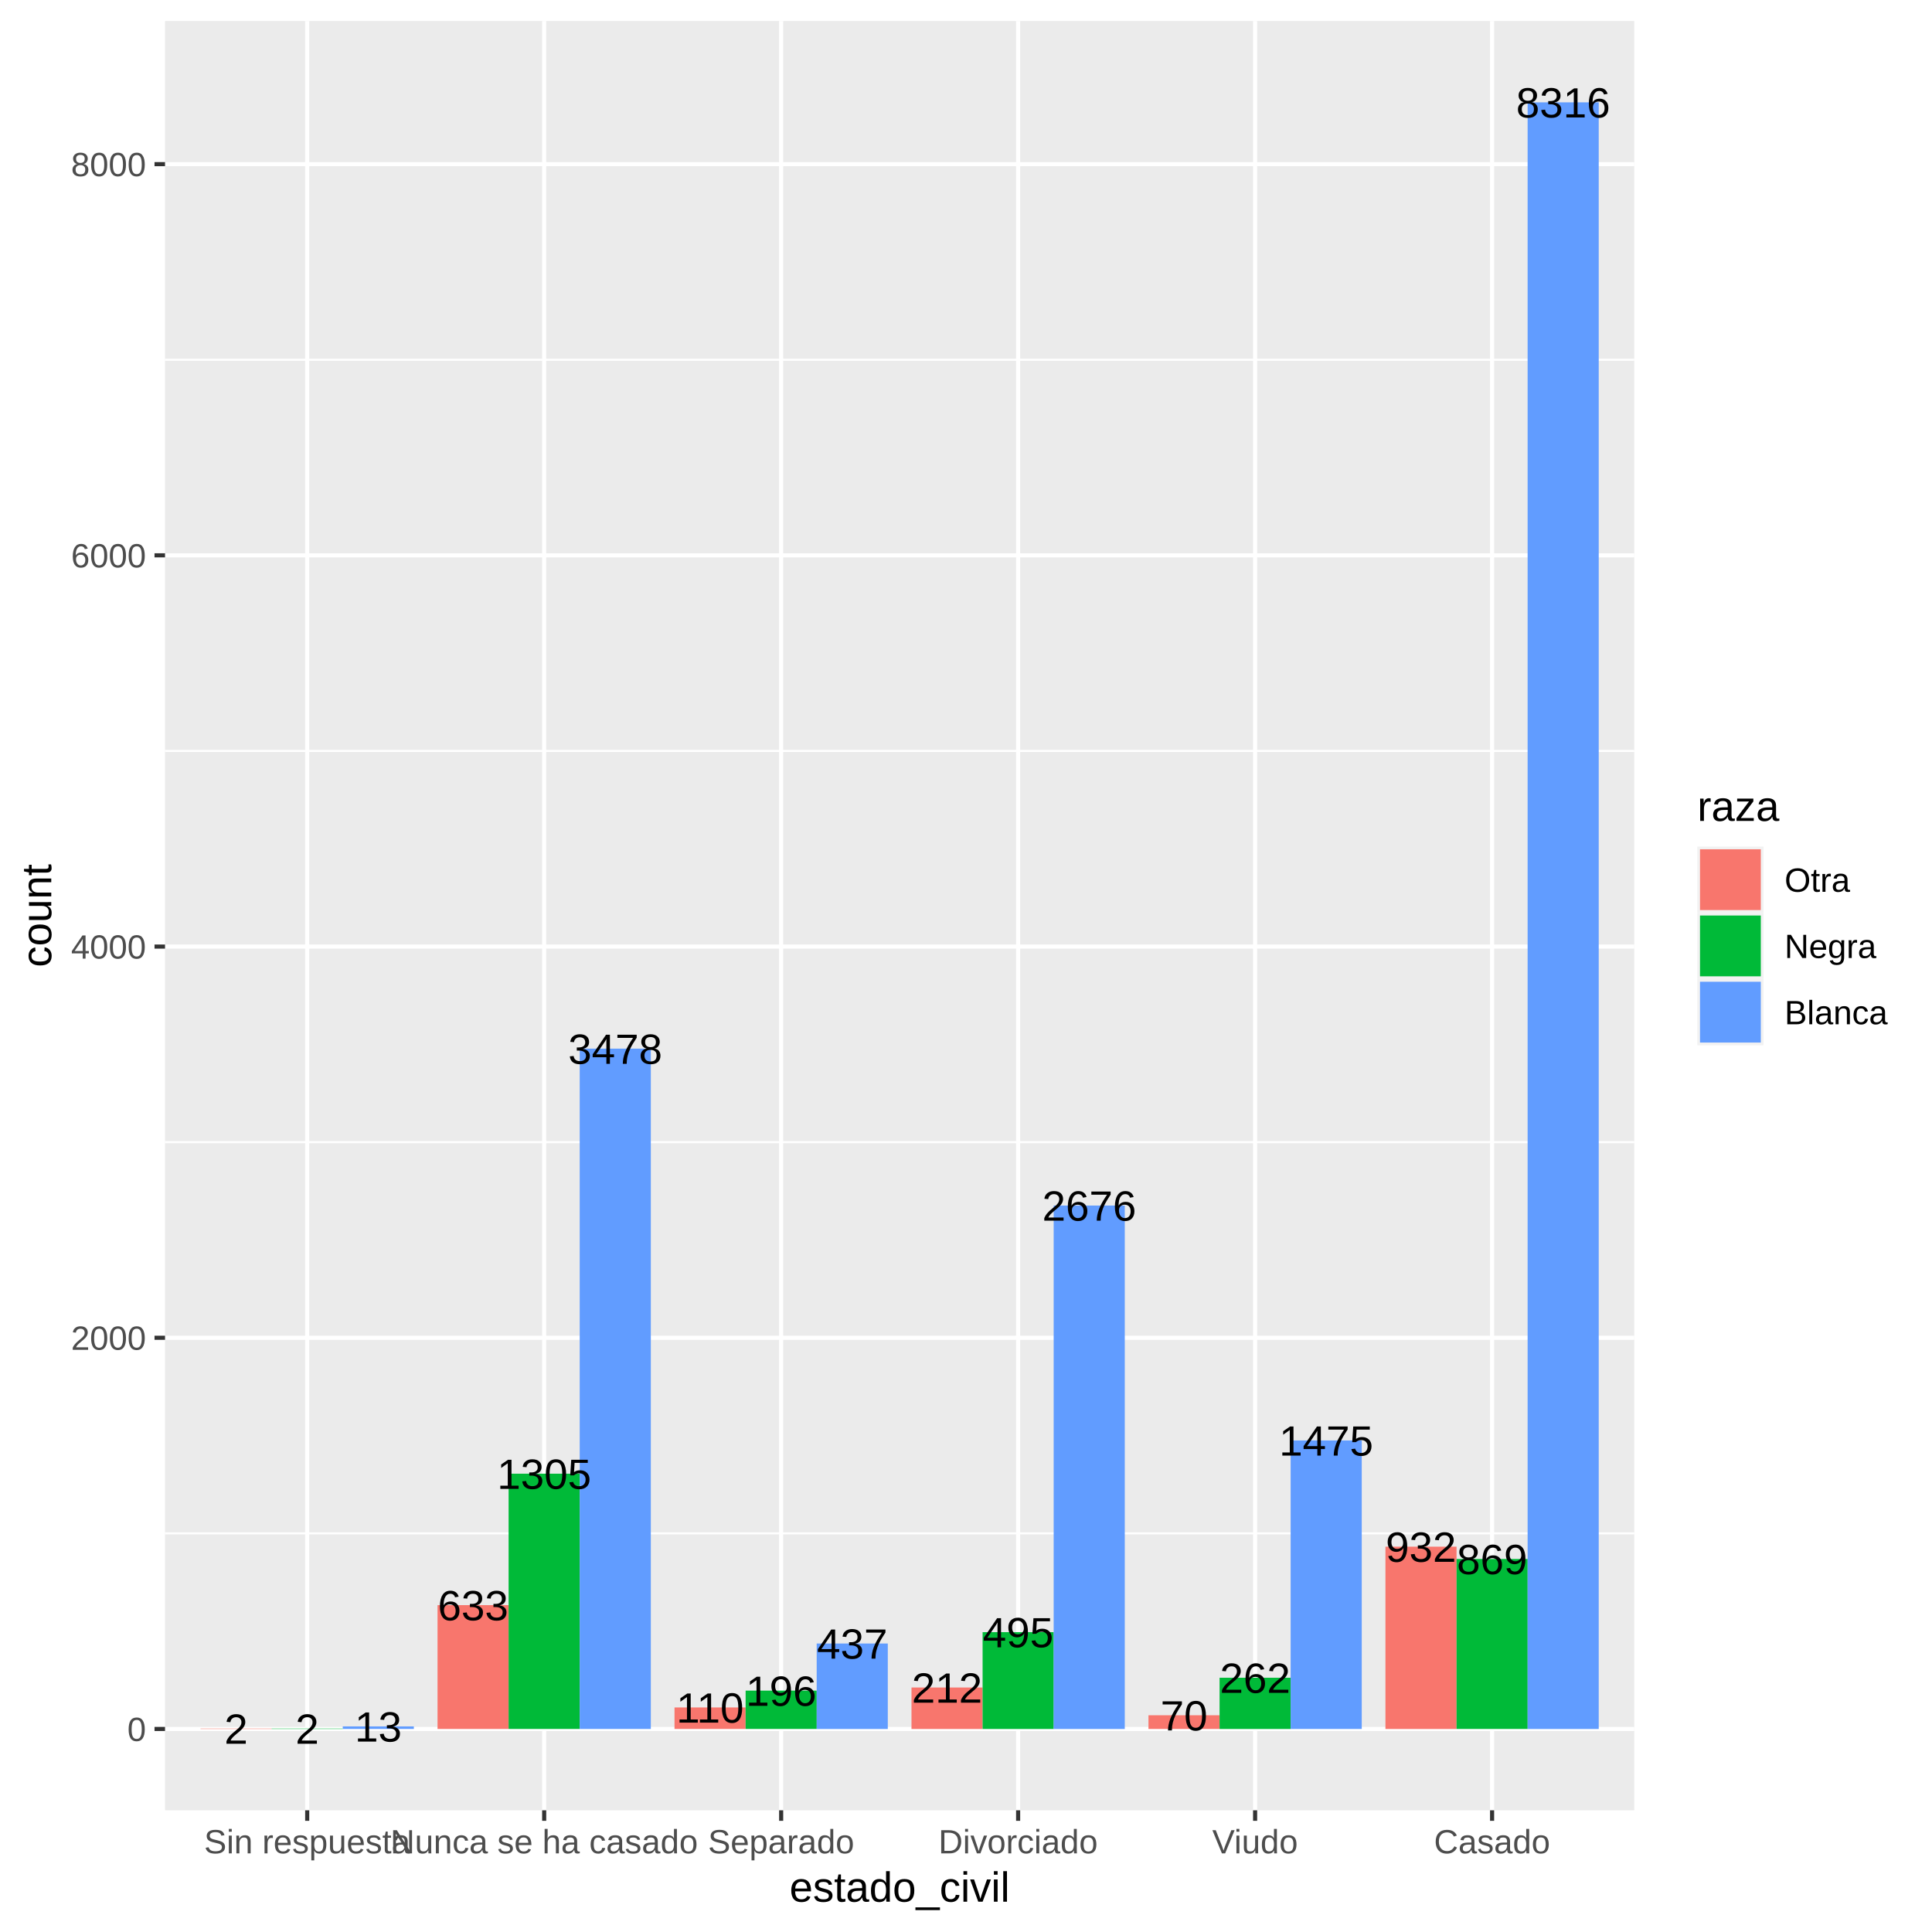
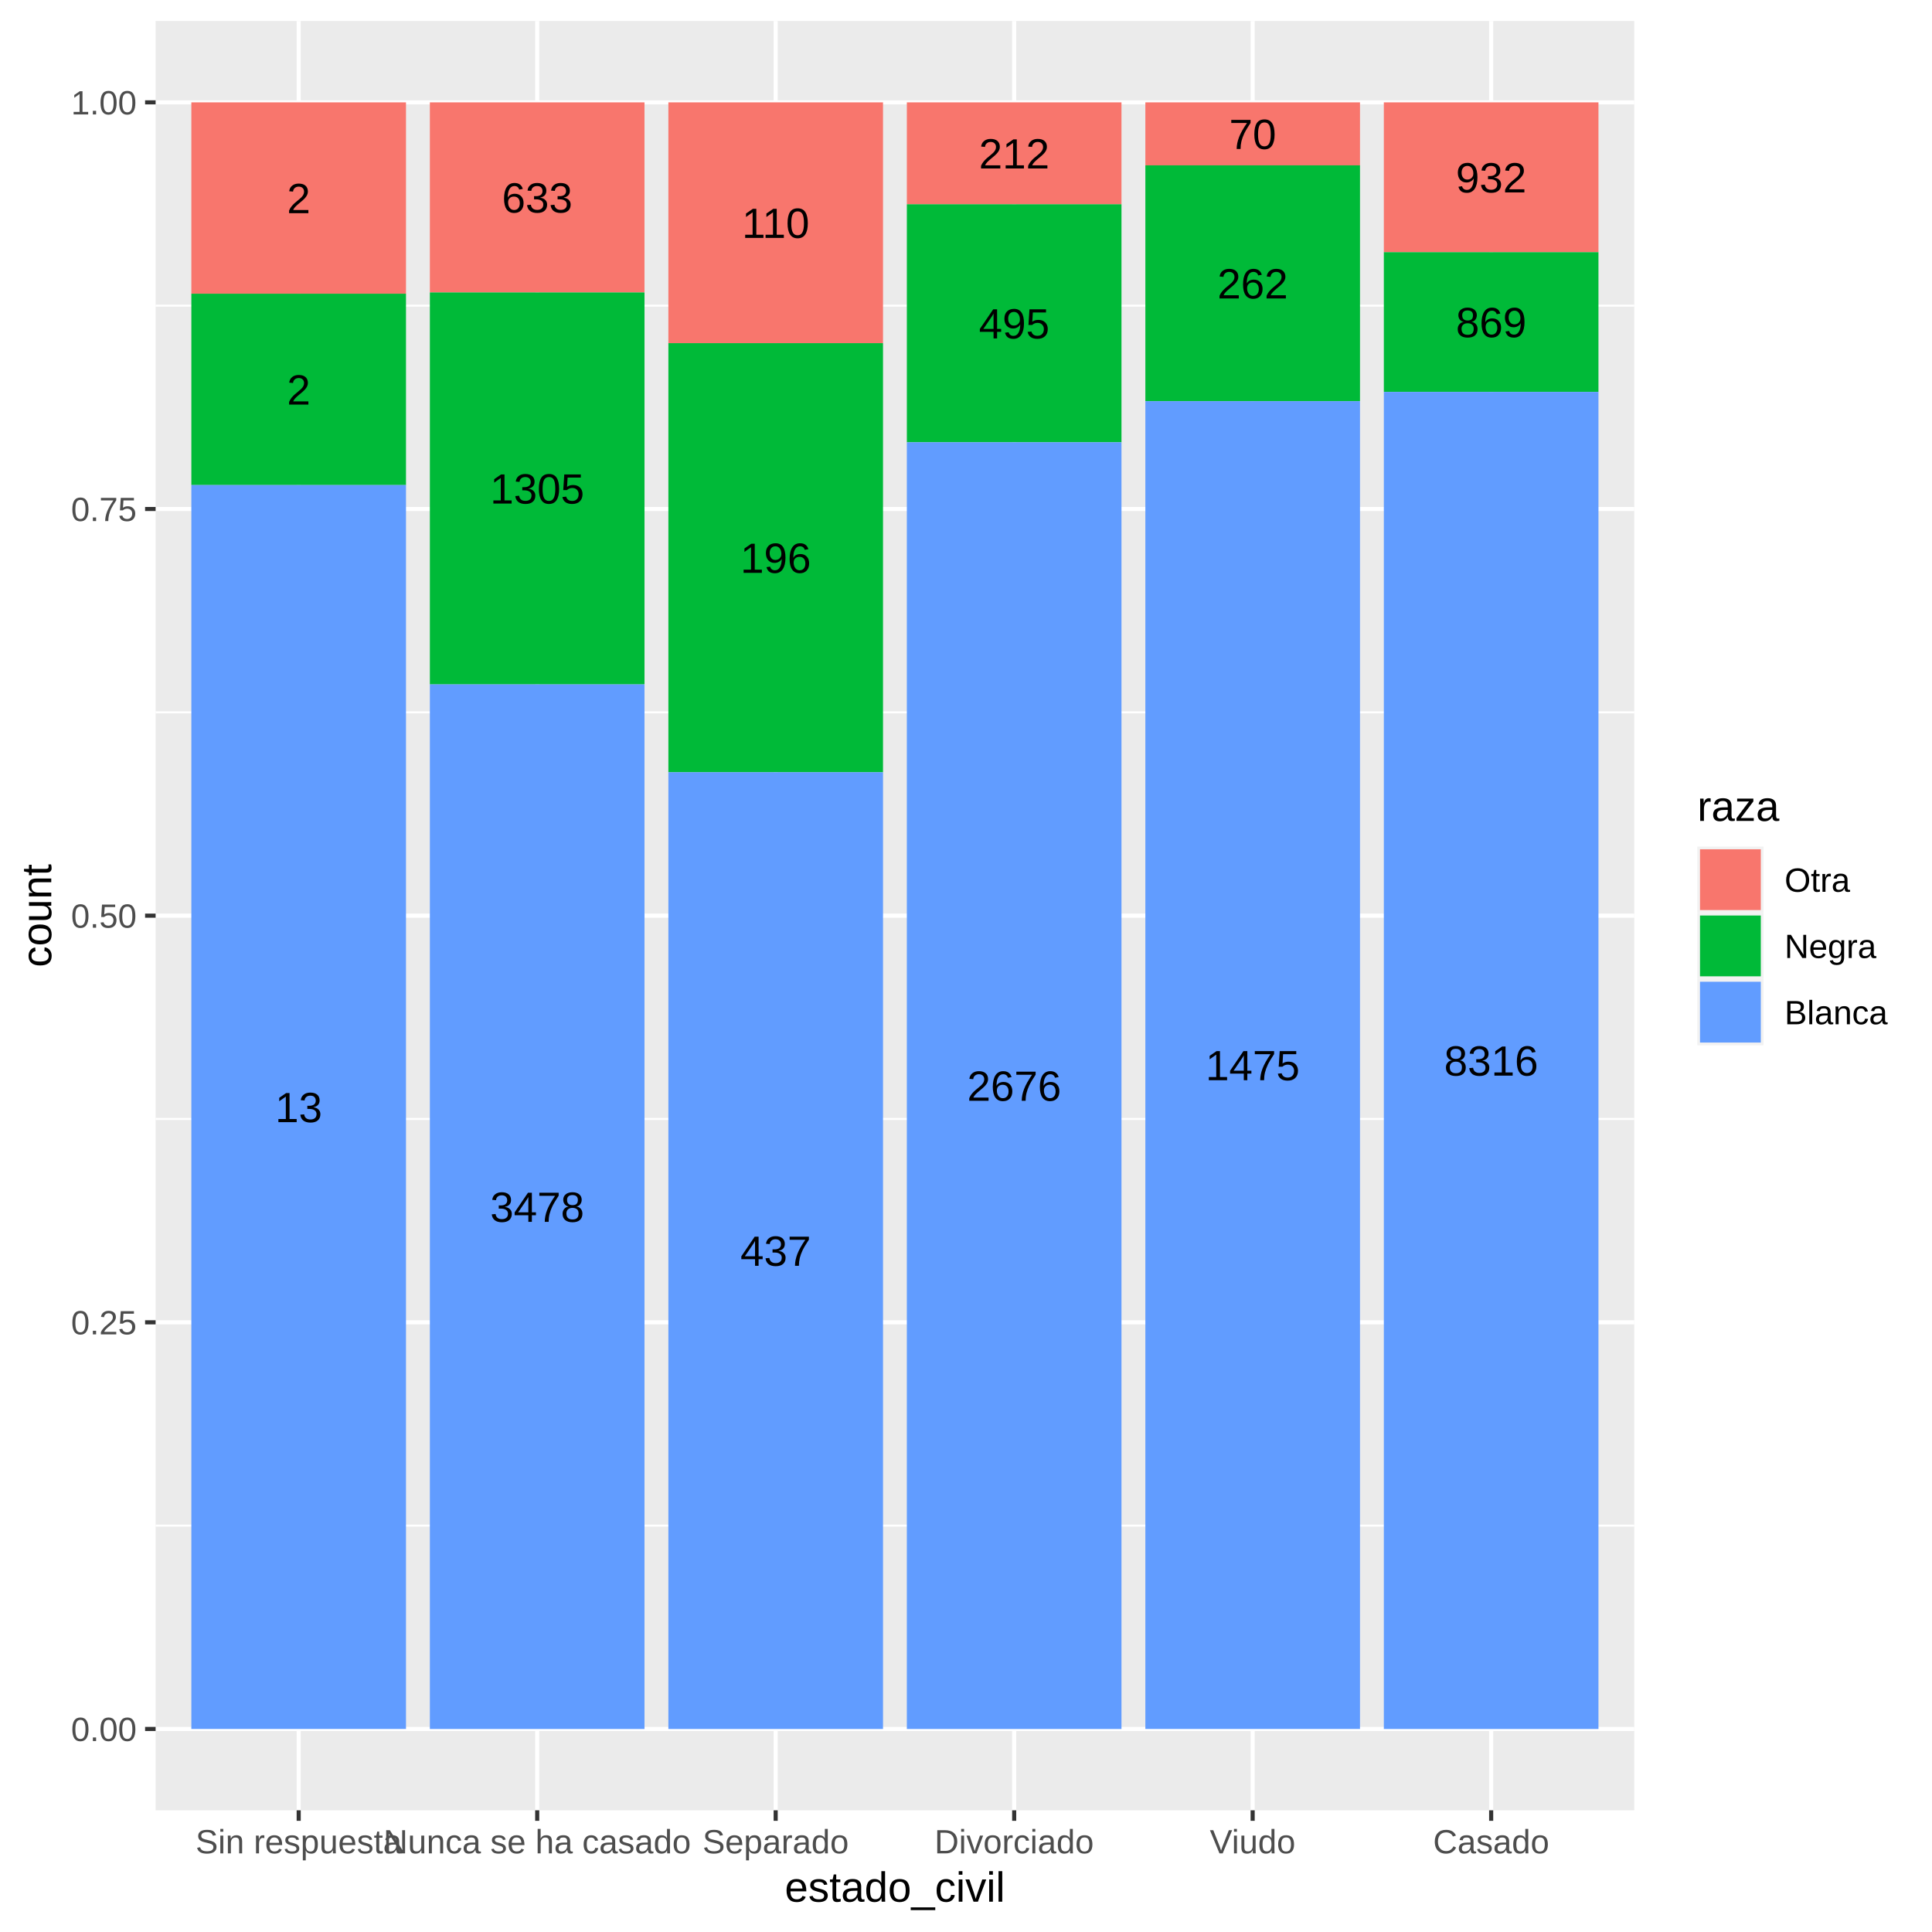
<svg xmlns="http://www.w3.org/2000/svg" class="svglite" width="504.00pt" height="504.00pt" viewBox="0 0 504.00 504.00">
  <defs>
    <style type="text/css">
    .svglite line, .svglite polyline, .svglite polygon, .svglite path, .svglite rect, .svglite circle {
      fill: none;
      stroke: #000000;
      stroke-linecap: round;
      stroke-linejoin: round;
      stroke-miterlimit: 10.00;
    }
  </style>
  </defs>
  <rect width="100%" height="100%" style="stroke: none; fill: #FFFFFF;" />
  <defs>
    <clipPath id="cpMC4wMHw1MDQuMDB8MC4wMHw1MDQuMDA=">
      <rect x="0.00" y="0.00" width="504.00" height="504.00" />
    </clipPath>
  </defs>
  <g clip-path="url(#cpMC4wMHw1MDQuMDB8MC4wMHw1MDQuMDA=)">
    <rect x="0.00" y="0.00" width="504.00" height="504.00" style="stroke-width: 1.07; stroke: #FFFFFF; fill: #FFFFFF;" />
  </g>
  <defs>
-     <clipPath id="cpNDMuMDV8NDI2LjMzfDUuNDh8NDcyLjI1">
-       <rect x="43.05" y="5.48" width="383.28" height="466.77" />
+     <clipPath id="cpNDAuNTl8NDI2LjMzfDUuNDh8NDcyLjI1">
+       <rect x="40.59" y="5.48" width="385.74" height="466.77" />
    </clipPath>
  </defs>
-   <g clip-path="url(#cpNDMuMDV8NDI2LjMzfDUuNDh8NDcyLjI1)">
-     <rect x="43.05" y="5.48" width="383.28" height="466.77" style="stroke-width: 1.07; stroke: none; fill: #EBEBEB;" />
-     <polyline points="43.05,400.01 426.33,400.01 " style="stroke-width: 0.53; stroke: #FFFFFF; stroke-linecap: butt;" />
-     <polyline points="43.05,297.95 426.33,297.95 " style="stroke-width: 0.53; stroke: #FFFFFF; stroke-linecap: butt;" />
-     <polyline points="43.05,195.90 426.33,195.90 " style="stroke-width: 0.53; stroke: #FFFFFF; stroke-linecap: butt;" />
-     <polyline points="43.05,93.85 426.33,93.85 " style="stroke-width: 0.53; stroke: #FFFFFF; stroke-linecap: butt;" />
-     <polyline points="43.05,451.03 426.33,451.03 " style="stroke-width: 1.07; stroke: #FFFFFF; stroke-linecap: butt;" />
-     <polyline points="43.05,348.98 426.33,348.98 " style="stroke-width: 1.07; stroke: #FFFFFF; stroke-linecap: butt;" />
-     <polyline points="43.05,246.93 426.33,246.93 " style="stroke-width: 1.07; stroke: #FFFFFF; stroke-linecap: butt;" />
-     <polyline points="43.05,144.87 426.33,144.87 " style="stroke-width: 1.07; stroke: #FFFFFF; stroke-linecap: butt;" />
-     <polyline points="43.05,42.82 426.33,42.82 " style="stroke-width: 1.07; stroke: #FFFFFF; stroke-linecap: butt;" />
-     <polyline points="80.14,472.25 80.14,5.48 " style="stroke-width: 1.07; stroke: #FFFFFF; stroke-linecap: butt;" />
-     <polyline points="141.96,472.25 141.96,5.48 " style="stroke-width: 1.07; stroke: #FFFFFF; stroke-linecap: butt;" />
-     <polyline points="203.78,472.25 203.78,5.48 " style="stroke-width: 1.07; stroke: #FFFFFF; stroke-linecap: butt;" />
-     <polyline points="265.60,472.25 265.60,5.48 " style="stroke-width: 1.07; stroke: #FFFFFF; stroke-linecap: butt;" />
-     <polyline points="327.42,472.25 327.42,5.48 " style="stroke-width: 1.07; stroke: #FFFFFF; stroke-linecap: butt;" />
-     <polyline points="389.24,472.25 389.24,5.48 " style="stroke-width: 1.07; stroke: #FFFFFF; stroke-linecap: butt;" />
-     <rect x="52.32" y="450.93" width="18.55" height="0.10" style="stroke-width: 1.07; stroke: none; stroke-linecap: square; stroke-linejoin: miter; fill: #F8766D;" />
-     <rect x="70.86" y="450.93" width="18.55" height="0.10" style="stroke-width: 1.07; stroke: none; stroke-linecap: square; stroke-linejoin: miter; fill: #00BA38;" />
-     <rect x="89.41" y="450.37" width="18.55" height="0.66" style="stroke-width: 1.07; stroke: none; stroke-linecap: square; stroke-linejoin: miter; fill: #619CFF;" />
-     <rect x="114.14" y="418.73" width="18.55" height="32.30" style="stroke-width: 1.07; stroke: none; stroke-linecap: square; stroke-linejoin: miter; fill: #F8766D;" />
-     <rect x="132.68" y="384.44" width="18.55" height="66.59" style="stroke-width: 1.07; stroke: none; stroke-linecap: square; stroke-linejoin: miter; fill: #00BA38;" />
-     <rect x="151.23" y="273.56" width="18.55" height="177.47" style="stroke-width: 1.07; stroke: none; stroke-linecap: square; stroke-linejoin: miter; fill: #619CFF;" />
-     <rect x="175.96" y="445.42" width="18.55" height="5.61" style="stroke-width: 1.07; stroke: none; stroke-linecap: square; stroke-linejoin: miter; fill: #F8766D;" />
-     <rect x="194.51" y="441.03" width="18.55" height="10.00" style="stroke-width: 1.07; stroke: none; stroke-linecap: square; stroke-linejoin: miter; fill: #00BA38;" />
-     <rect x="213.05" y="428.74" width="18.55" height="22.30" style="stroke-width: 1.07; stroke: none; stroke-linecap: square; stroke-linejoin: miter; fill: #619CFF;" />
-     <rect x="237.78" y="440.22" width="18.55" height="10.82" style="stroke-width: 1.07; stroke: none; stroke-linecap: square; stroke-linejoin: miter; fill: #F8766D;" />
-     <rect x="256.33" y="425.78" width="18.55" height="25.26" style="stroke-width: 1.07; stroke: none; stroke-linecap: square; stroke-linejoin: miter; fill: #00BA38;" />
-     <rect x="274.87" y="314.49" width="18.55" height="136.55" style="stroke-width: 1.07; stroke: none; stroke-linecap: square; stroke-linejoin: miter; fill: #619CFF;" />
-     <rect x="299.60" y="447.46" width="18.55" height="3.57" style="stroke-width: 1.07; stroke: none; stroke-linecap: square; stroke-linejoin: miter; fill: #F8766D;" />
-     <rect x="318.15" y="437.67" width="18.55" height="13.37" style="stroke-width: 1.07; stroke: none; stroke-linecap: square; stroke-linejoin: miter; fill: #00BA38;" />
-     <rect x="336.69" y="375.77" width="18.55" height="75.26" style="stroke-width: 1.07; stroke: none; stroke-linecap: square; stroke-linejoin: miter; fill: #619CFF;" />
-     <rect x="361.42" y="403.48" width="18.55" height="47.56" style="stroke-width: 1.07; stroke: none; stroke-linecap: square; stroke-linejoin: miter; fill: #F8766D;" />
-     <rect x="379.97" y="406.69" width="18.55" height="44.34" style="stroke-width: 1.07; stroke: none; stroke-linecap: square; stroke-linejoin: miter; fill: #00BA38;" />
-     <rect x="398.51" y="26.70" width="18.55" height="424.34" style="stroke-width: 1.07; stroke: none; stroke-linecap: square; stroke-linejoin: miter; fill: #619CFF;" />
-     <text x="61.59" y="454.89" text-anchor="middle" style="font-size: 11.04px; font-family: Arial;" textLength="6.13px" lengthAdjust="spacingAndGlyphs">2</text>
-     <text x="80.14" y="454.89" text-anchor="middle" style="font-size: 11.04px; font-family: Arial;" textLength="6.13px" lengthAdjust="spacingAndGlyphs">2</text>
-     <text x="98.68" y="454.33" text-anchor="middle" style="font-size: 11.04px; font-family: Arial;" textLength="12.27px" lengthAdjust="spacingAndGlyphs">13</text>
-     <text x="123.41" y="422.69" text-anchor="middle" style="font-size: 11.04px; font-family: Arial;" textLength="18.40px" lengthAdjust="spacingAndGlyphs">633</text>
-     <text x="141.96" y="388.40" text-anchor="middle" style="font-size: 11.04px; font-family: Arial;" textLength="24.54px" lengthAdjust="spacingAndGlyphs">1305</text>
-     <text x="160.50" y="277.52" text-anchor="middle" style="font-size: 11.04px; font-family: Arial;" textLength="24.54px" lengthAdjust="spacingAndGlyphs">3478</text>
-     <text x="185.23" y="449.38" text-anchor="middle" style="font-size: 11.04px; font-family: Arial;" textLength="18.40px" lengthAdjust="spacingAndGlyphs">110</text>
-     <text x="203.78" y="444.99" text-anchor="middle" style="font-size: 11.04px; font-family: Arial;" textLength="18.40px" lengthAdjust="spacingAndGlyphs">196</text>
-     <text x="222.32" y="432.69" text-anchor="middle" style="font-size: 11.04px; font-family: Arial;" textLength="18.40px" lengthAdjust="spacingAndGlyphs">437</text>
-     <text x="247.05" y="444.17" text-anchor="middle" style="font-size: 11.04px; font-family: Arial;" textLength="18.40px" lengthAdjust="spacingAndGlyphs">212</text>
-     <text x="265.60" y="429.73" text-anchor="middle" style="font-size: 11.04px; font-family: Arial;" textLength="18.40px" lengthAdjust="spacingAndGlyphs">495</text>
-     <text x="284.14" y="318.44" text-anchor="middle" style="font-size: 11.04px; font-family: Arial;" textLength="24.54px" lengthAdjust="spacingAndGlyphs">2676</text>
-     <text x="308.87" y="451.42" text-anchor="middle" style="font-size: 11.04px; font-family: Arial;" textLength="12.27px" lengthAdjust="spacingAndGlyphs">70</text>
-     <text x="327.42" y="441.62" text-anchor="middle" style="font-size: 11.04px; font-family: Arial;" textLength="18.40px" lengthAdjust="spacingAndGlyphs">262</text>
-     <text x="345.96" y="379.73" text-anchor="middle" style="font-size: 11.04px; font-family: Arial;" textLength="24.54px" lengthAdjust="spacingAndGlyphs">1475</text>
-     <text x="370.69" y="407.43" text-anchor="middle" style="font-size: 11.04px; font-family: Arial;" textLength="18.40px" lengthAdjust="spacingAndGlyphs">932</text>
-     <text x="389.24" y="410.65" text-anchor="middle" style="font-size: 11.04px; font-family: Arial;" textLength="18.40px" lengthAdjust="spacingAndGlyphs">869</text>
-     <text x="407.78" y="30.65" text-anchor="middle" style="font-size: 11.04px; font-family: Arial;" textLength="24.54px" lengthAdjust="spacingAndGlyphs">8316</text>
+   <g clip-path="url(#cpNDAuNTl8NDI2LjMzfDUuNDh8NDcyLjI1)">
+     <rect x="40.59" y="5.48" width="385.74" height="466.77" style="stroke-width: 1.07; stroke: none; fill: #EBEBEB;" />
+     <polyline points="40.59,397.99 426.33,397.99 " style="stroke-width: 0.53; stroke: #FFFFFF; stroke-linecap: butt;" />
+     <polyline points="40.59,291.91 426.33,291.91 " style="stroke-width: 0.53; stroke: #FFFFFF; stroke-linecap: butt;" />
+     <polyline points="40.59,185.82 426.33,185.82 " style="stroke-width: 0.53; stroke: #FFFFFF; stroke-linecap: butt;" />
+     <polyline points="40.59,79.74 426.33,79.74 " style="stroke-width: 0.53; stroke: #FFFFFF; stroke-linecap: butt;" />
+     <polyline points="40.59,451.03 426.33,451.03 " style="stroke-width: 1.07; stroke: #FFFFFF; stroke-linecap: butt;" />
+     <polyline points="40.59,344.95 426.33,344.95 " style="stroke-width: 1.07; stroke: #FFFFFF; stroke-linecap: butt;" />
+     <polyline points="40.59,238.87 426.33,238.87 " style="stroke-width: 1.07; stroke: #FFFFFF; stroke-linecap: butt;" />
+     <polyline points="40.59,132.78 426.33,132.78 " style="stroke-width: 1.07; stroke: #FFFFFF; stroke-linecap: butt;" />
+     <polyline points="40.59,26.70 426.33,26.70 " style="stroke-width: 1.07; stroke: #FFFFFF; stroke-linecap: butt;" />
+     <polyline points="77.92,472.25 77.92,5.48 " style="stroke-width: 1.07; stroke: #FFFFFF; stroke-linecap: butt;" />
+     <polyline points="140.14,472.25 140.14,5.48 " style="stroke-width: 1.07; stroke: #FFFFFF; stroke-linecap: butt;" />
+     <polyline points="202.35,472.25 202.35,5.48 " style="stroke-width: 1.07; stroke: #FFFFFF; stroke-linecap: butt;" />
+     <polyline points="264.57,472.25 264.57,5.48 " style="stroke-width: 1.07; stroke: #FFFFFF; stroke-linecap: butt;" />
+     <polyline points="326.78,472.25 326.78,5.48 " style="stroke-width: 1.07; stroke: #FFFFFF; stroke-linecap: butt;" />
+     <polyline points="389.00,472.25 389.00,5.48 " style="stroke-width: 1.07; stroke: #FFFFFF; stroke-linecap: butt;" />
+     <rect x="49.92" y="26.70" width="55.99" height="49.92" style="stroke-width: 1.07; stroke: none; stroke-linecap: square; stroke-linejoin: miter; fill: #F8766D;" />
+     <rect x="49.92" y="76.62" width="55.99" height="49.92" style="stroke-width: 1.07; stroke: none; stroke-linecap: square; stroke-linejoin: miter; fill: #00BA38;" />
+     <rect x="49.92" y="126.54" width="55.99" height="324.49" style="stroke-width: 1.07; stroke: none; stroke-linecap: square; stroke-linejoin: miter; fill: #619CFF;" />
+     <rect x="112.14" y="26.70" width="55.99" height="49.59" style="stroke-width: 1.07; stroke: none; stroke-linecap: square; stroke-linejoin: miter; fill: #F8766D;" />
+     <rect x="112.14" y="76.29" width="55.99" height="102.25" style="stroke-width: 1.07; stroke: none; stroke-linecap: square; stroke-linejoin: miter; fill: #00BA38;" />
+     <rect x="112.14" y="178.54" width="55.99" height="272.50" style="stroke-width: 1.07; stroke: none; stroke-linecap: square; stroke-linejoin: miter; fill: #619CFF;" />
+     <rect x="174.36" y="26.70" width="55.99" height="62.82" style="stroke-width: 1.07; stroke: none; stroke-linecap: square; stroke-linejoin: miter; fill: #F8766D;" />
+     <rect x="174.36" y="89.52" width="55.99" height="111.94" style="stroke-width: 1.07; stroke: none; stroke-linecap: square; stroke-linejoin: miter; fill: #00BA38;" />
+     <rect x="174.36" y="201.46" width="55.99" height="249.58" style="stroke-width: 1.07; stroke: none; stroke-linecap: square; stroke-linejoin: miter; fill: #619CFF;" />
+     <rect x="236.57" y="26.70" width="55.99" height="26.59" style="stroke-width: 1.07; stroke: none; stroke-linecap: square; stroke-linejoin: miter; fill: #F8766D;" />
+     <rect x="236.57" y="53.29" width="55.99" height="62.09" style="stroke-width: 1.07; stroke: none; stroke-linecap: square; stroke-linejoin: miter; fill: #00BA38;" />
+     <rect x="236.57" y="115.38" width="55.99" height="335.66" style="stroke-width: 1.07; stroke: none; stroke-linecap: square; stroke-linejoin: miter; fill: #619CFF;" />
+     <rect x="298.79" y="26.70" width="55.99" height="16.44" style="stroke-width: 1.07; stroke: none; stroke-linecap: square; stroke-linejoin: miter; fill: #F8766D;" />
+     <rect x="298.79" y="43.13" width="55.99" height="61.53" style="stroke-width: 1.07; stroke: none; stroke-linecap: square; stroke-linejoin: miter; fill: #00BA38;" />
+     <rect x="298.79" y="104.66" width="55.99" height="346.37" style="stroke-width: 1.07; stroke: none; stroke-linecap: square; stroke-linejoin: miter; fill: #619CFF;" />
+     <rect x="361.00" y="26.70" width="55.99" height="39.09" style="stroke-width: 1.07; stroke: none; stroke-linecap: square; stroke-linejoin: miter; fill: #F8766D;" />
+     <rect x="361.00" y="65.79" width="55.99" height="36.45" style="stroke-width: 1.07; stroke: none; stroke-linecap: square; stroke-linejoin: miter; fill: #00BA38;" />
+     <rect x="361.00" y="102.24" width="55.99" height="348.80" style="stroke-width: 1.07; stroke: none; stroke-linecap: square; stroke-linejoin: miter; fill: #619CFF;" />
+     <text x="77.92" y="55.61" text-anchor="middle" style="font-size: 11.04px; font-family: Arial;" textLength="6.13px" lengthAdjust="spacingAndGlyphs">2</text>
+     <text x="77.92" y="105.54" text-anchor="middle" style="font-size: 11.04px; font-family: Arial;" textLength="6.13px" lengthAdjust="spacingAndGlyphs">2</text>
+     <text x="77.92" y="292.74" text-anchor="middle" style="font-size: 11.04px; font-family: Arial;" textLength="12.27px" lengthAdjust="spacingAndGlyphs">13</text>
+     <text x="140.14" y="55.45" text-anchor="middle" style="font-size: 11.04px; font-family: Arial;" textLength="18.40px" lengthAdjust="spacingAndGlyphs">633</text>
+     <text x="140.14" y="131.37" text-anchor="middle" style="font-size: 11.04px; font-family: Arial;" textLength="24.54px" lengthAdjust="spacingAndGlyphs">1305</text>
+     <text x="140.14" y="318.74" text-anchor="middle" style="font-size: 11.04px; font-family: Arial;" textLength="24.54px" lengthAdjust="spacingAndGlyphs">3478</text>
+     <text x="202.35" y="62.06" text-anchor="middle" style="font-size: 11.04px; font-family: Arial;" textLength="18.40px" lengthAdjust="spacingAndGlyphs">110</text>
+     <text x="202.35" y="149.44" text-anchor="middle" style="font-size: 11.04px; font-family: Arial;" textLength="18.40px" lengthAdjust="spacingAndGlyphs">196</text>
+     <text x="202.35" y="330.20" text-anchor="middle" style="font-size: 11.04px; font-family: Arial;" textLength="18.40px" lengthAdjust="spacingAndGlyphs">437</text>
+     <text x="264.57" y="43.95" text-anchor="middle" style="font-size: 11.04px; font-family: Arial;" textLength="18.40px" lengthAdjust="spacingAndGlyphs">212</text>
+     <text x="264.57" y="88.29" text-anchor="middle" style="font-size: 11.04px; font-family: Arial;" textLength="18.40px" lengthAdjust="spacingAndGlyphs">495</text>
+     <text x="264.57" y="287.16" text-anchor="middle" style="font-size: 11.04px; font-family: Arial;" textLength="24.54px" lengthAdjust="spacingAndGlyphs">2676</text>
+     <text x="326.78" y="38.87" text-anchor="middle" style="font-size: 11.04px; font-family: Arial;" textLength="12.27px" lengthAdjust="spacingAndGlyphs">70</text>
+     <text x="326.78" y="77.85" text-anchor="middle" style="font-size: 11.04px; font-family: Arial;" textLength="18.40px" lengthAdjust="spacingAndGlyphs">262</text>
+     <text x="326.78" y="281.80" text-anchor="middle" style="font-size: 11.04px; font-family: Arial;" textLength="24.54px" lengthAdjust="spacingAndGlyphs">1475</text>
+     <text x="389.00" y="50.20" text-anchor="middle" style="font-size: 11.04px; font-family: Arial;" textLength="18.40px" lengthAdjust="spacingAndGlyphs">932</text>
+     <text x="389.00" y="87.97" text-anchor="middle" style="font-size: 11.04px; font-family: Arial;" textLength="18.40px" lengthAdjust="spacingAndGlyphs">869</text>
+     <text x="389.00" y="280.59" text-anchor="middle" style="font-size: 11.04px; font-family: Arial;" textLength="24.54px" lengthAdjust="spacingAndGlyphs">8316</text>
  </g>
  <g clip-path="url(#cpMC4wMHw1MDQuMDB8MC4wMHw1MDQuMDA=)">
-     <text x="38.11" y="454.19" text-anchor="end" style="font-size: 8.80px; fill: #4D4D4D; font-family: Arial;" textLength="4.90px" lengthAdjust="spacingAndGlyphs">0</text>
-     <text x="38.11" y="352.13" text-anchor="end" style="font-size: 8.80px; fill: #4D4D4D; font-family: Arial;" textLength="19.58px" lengthAdjust="spacingAndGlyphs">2000</text>
-     <text x="38.11" y="250.08" text-anchor="end" style="font-size: 8.80px; fill: #4D4D4D; font-family: Arial;" textLength="19.58px" lengthAdjust="spacingAndGlyphs">4000</text>
-     <text x="38.11" y="148.03" text-anchor="end" style="font-size: 8.80px; fill: #4D4D4D; font-family: Arial;" textLength="19.58px" lengthAdjust="spacingAndGlyphs">6000</text>
-     <text x="38.11" y="45.97" text-anchor="end" style="font-size: 8.80px; fill: #4D4D4D; font-family: Arial;" textLength="19.58px" lengthAdjust="spacingAndGlyphs">8000</text>
-     <polyline points="40.31,451.03 43.05,451.03 " style="stroke-width: 1.07; stroke: #333333; stroke-linecap: butt;" />
-     <polyline points="40.31,348.98 43.05,348.98 " style="stroke-width: 1.07; stroke: #333333; stroke-linecap: butt;" />
-     <polyline points="40.31,246.93 43.05,246.93 " style="stroke-width: 1.07; stroke: #333333; stroke-linecap: butt;" />
-     <polyline points="40.31,144.87 43.05,144.87 " style="stroke-width: 1.07; stroke: #333333; stroke-linecap: butt;" />
-     <polyline points="40.31,42.82 43.05,42.82 " style="stroke-width: 1.07; stroke: #333333; stroke-linecap: butt;" />
-     <polyline points="80.14,474.99 80.14,472.25 " style="stroke-width: 1.07; stroke: #333333; stroke-linecap: butt;" />
-     <polyline points="141.96,474.99 141.96,472.25 " style="stroke-width: 1.07; stroke: #333333; stroke-linecap: butt;" />
-     <polyline points="203.78,474.99 203.78,472.25 " style="stroke-width: 1.07; stroke: #333333; stroke-linecap: butt;" />
-     <polyline points="265.60,474.99 265.60,472.25 " style="stroke-width: 1.07; stroke: #333333; stroke-linecap: butt;" />
-     <polyline points="327.42,474.99 327.42,472.25 " style="stroke-width: 1.07; stroke: #333333; stroke-linecap: butt;" />
-     <polyline points="389.24,474.99 389.24,472.25 " style="stroke-width: 1.07; stroke: #333333; stroke-linecap: butt;" />
-     <text x="80.14" y="483.49" text-anchor="middle" style="font-size: 8.80px; fill: #4D4D4D; font-family: Arial;" textLength="53.81px" lengthAdjust="spacingAndGlyphs">Sin respuesta</text>
-     <text x="141.96" y="483.49" text-anchor="middle" style="font-size: 8.80px; fill: #4D4D4D; font-family: Arial;" textLength="80.23px" lengthAdjust="spacingAndGlyphs">Nunca se ha casado</text>
-     <text x="203.78" y="483.49" text-anchor="middle" style="font-size: 8.80px; fill: #4D4D4D; font-family: Arial;" textLength="38.17px" lengthAdjust="spacingAndGlyphs">Separado</text>
-     <text x="265.60" y="483.49" text-anchor="middle" style="font-size: 8.80px; fill: #4D4D4D; font-family: Arial;" textLength="41.57px" lengthAdjust="spacingAndGlyphs">Divorciado</text>
-     <text x="327.42" y="483.49" text-anchor="middle" style="font-size: 8.80px; fill: #4D4D4D; font-family: Arial;" textLength="22.51px" lengthAdjust="spacingAndGlyphs">Viudo</text>
-     <text x="389.24" y="483.49" text-anchor="middle" style="font-size: 8.80px; fill: #4D4D4D; font-family: Arial;" textLength="30.33px" lengthAdjust="spacingAndGlyphs">Casado</text>
-     <text x="234.69" y="496.10" text-anchor="middle" style="font-size: 11.00px; font-family: Arial;" textLength="57.48px" lengthAdjust="spacingAndGlyphs">estado_civil</text>
+     <text x="35.66" y="454.19" text-anchor="end" style="font-size: 8.80px; fill: #4D4D4D; font-family: Arial;" textLength="17.13px" lengthAdjust="spacingAndGlyphs">0.00</text>
+     <text x="35.66" y="348.10" text-anchor="end" style="font-size: 8.80px; fill: #4D4D4D; font-family: Arial;" textLength="17.13px" lengthAdjust="spacingAndGlyphs">0.25</text>
+     <text x="35.66" y="242.02" text-anchor="end" style="font-size: 8.80px; fill: #4D4D4D; font-family: Arial;" textLength="17.13px" lengthAdjust="spacingAndGlyphs">0.50</text>
+     <text x="35.66" y="135.93" text-anchor="end" style="font-size: 8.80px; fill: #4D4D4D; font-family: Arial;" textLength="17.13px" lengthAdjust="spacingAndGlyphs">0.75</text>
+     <text x="35.66" y="29.85" text-anchor="end" style="font-size: 8.80px; fill: #4D4D4D; font-family: Arial;" textLength="17.13px" lengthAdjust="spacingAndGlyphs">1.00</text>
+     <polyline points="37.85,451.03 40.59,451.03 " style="stroke-width: 1.07; stroke: #333333; stroke-linecap: butt;" />
+     <polyline points="37.85,344.95 40.59,344.95 " style="stroke-width: 1.07; stroke: #333333; stroke-linecap: butt;" />
+     <polyline points="37.85,238.87 40.59,238.87 " style="stroke-width: 1.07; stroke: #333333; stroke-linecap: butt;" />
+     <polyline points="37.85,132.78 40.59,132.78 " style="stroke-width: 1.07; stroke: #333333; stroke-linecap: butt;" />
+     <polyline points="37.85,26.70 40.59,26.70 " style="stroke-width: 1.07; stroke: #333333; stroke-linecap: butt;" />
+     <polyline points="77.92,474.99 77.92,472.25 " style="stroke-width: 1.07; stroke: #333333; stroke-linecap: butt;" />
+     <polyline points="140.14,474.99 140.14,472.25 " style="stroke-width: 1.07; stroke: #333333; stroke-linecap: butt;" />
+     <polyline points="202.35,474.99 202.35,472.25 " style="stroke-width: 1.07; stroke: #333333; stroke-linecap: butt;" />
+     <polyline points="264.57,474.99 264.57,472.25 " style="stroke-width: 1.07; stroke: #333333; stroke-linecap: butt;" />
+     <polyline points="326.78,474.99 326.78,472.25 " style="stroke-width: 1.07; stroke: #333333; stroke-linecap: butt;" />
+     <polyline points="389.00,474.99 389.00,472.25 " style="stroke-width: 1.07; stroke: #333333; stroke-linecap: butt;" />
+     <text x="77.92" y="483.49" text-anchor="middle" style="font-size: 8.80px; fill: #4D4D4D; font-family: Arial;" textLength="53.81px" lengthAdjust="spacingAndGlyphs">Sin respuesta</text>
+     <text x="140.14" y="483.49" text-anchor="middle" style="font-size: 8.80px; fill: #4D4D4D; font-family: Arial;" textLength="80.23px" lengthAdjust="spacingAndGlyphs">Nunca se ha casado</text>
+     <text x="202.35" y="483.49" text-anchor="middle" style="font-size: 8.80px; fill: #4D4D4D; font-family: Arial;" textLength="38.17px" lengthAdjust="spacingAndGlyphs">Separado</text>
+     <text x="264.57" y="483.49" text-anchor="middle" style="font-size: 8.80px; fill: #4D4D4D; font-family: Arial;" textLength="41.57px" lengthAdjust="spacingAndGlyphs">Divorciado</text>
+     <text x="326.78" y="483.49" text-anchor="middle" style="font-size: 8.80px; fill: #4D4D4D; font-family: Arial;" textLength="22.51px" lengthAdjust="spacingAndGlyphs">Viudo</text>
+     <text x="389.00" y="483.49" text-anchor="middle" style="font-size: 8.80px; fill: #4D4D4D; font-family: Arial;" textLength="30.33px" lengthAdjust="spacingAndGlyphs">Casado</text>
+     <text x="233.46" y="496.10" text-anchor="middle" style="font-size: 11.00px; font-family: Arial;" textLength="57.48px" lengthAdjust="spacingAndGlyphs">estado_civil</text>
    <text transform="translate(13.37,238.87) rotate(-90)" text-anchor="middle" style="font-size: 11.00px; font-family: Arial;" textLength="26.91px" lengthAdjust="spacingAndGlyphs">count</text>
    <rect x="437.29" y="199.57" width="61.23" height="78.60" style="stroke-width: 1.07; stroke: none; fill: #FFFFFF;" />
    <text x="442.77" y="214.15" style="font-size: 11.00px; font-family: Arial;" textLength="21.41px" lengthAdjust="spacingAndGlyphs">raza</text>
    <rect x="442.77" y="220.84" width="17.28" height="17.28" style="stroke-width: 1.07; stroke: none; fill: #F2F2F2;" />
    <rect x="443.48" y="221.55" width="15.86" height="15.86" style="stroke-width: 1.07; stroke: none; stroke-linecap: square; stroke-linejoin: miter; fill: #F8766D;" />
    <rect x="442.77" y="238.12" width="17.28" height="17.28" style="stroke-width: 1.07; stroke: none; fill: #F2F2F2;" />
    <rect x="443.48" y="238.83" width="15.86" height="15.86" style="stroke-width: 1.07; stroke: none; stroke-linecap: square; stroke-linejoin: miter; fill: #00BA38;" />
    <rect x="442.77" y="255.40" width="17.28" height="17.28" style="stroke-width: 1.07; stroke: none; fill: #F2F2F2;" />
    <rect x="443.48" y="256.11" width="15.86" height="15.86" style="stroke-width: 1.07; stroke: none; stroke-linecap: square; stroke-linejoin: miter; fill: #619CFF;" />
    <text x="465.53" y="232.64" style="font-size: 8.80px; font-family: Arial;" textLength="17.11px" lengthAdjust="spacingAndGlyphs">Otra</text>
    <text x="465.53" y="249.92" style="font-size: 8.80px; font-family: Arial;" textLength="23.97px" lengthAdjust="spacingAndGlyphs">Negra</text>
    <text x="465.53" y="267.20" style="font-size: 8.80px; font-family: Arial;" textLength="26.91px" lengthAdjust="spacingAndGlyphs">Blanca</text>
  </g>
</svg>
